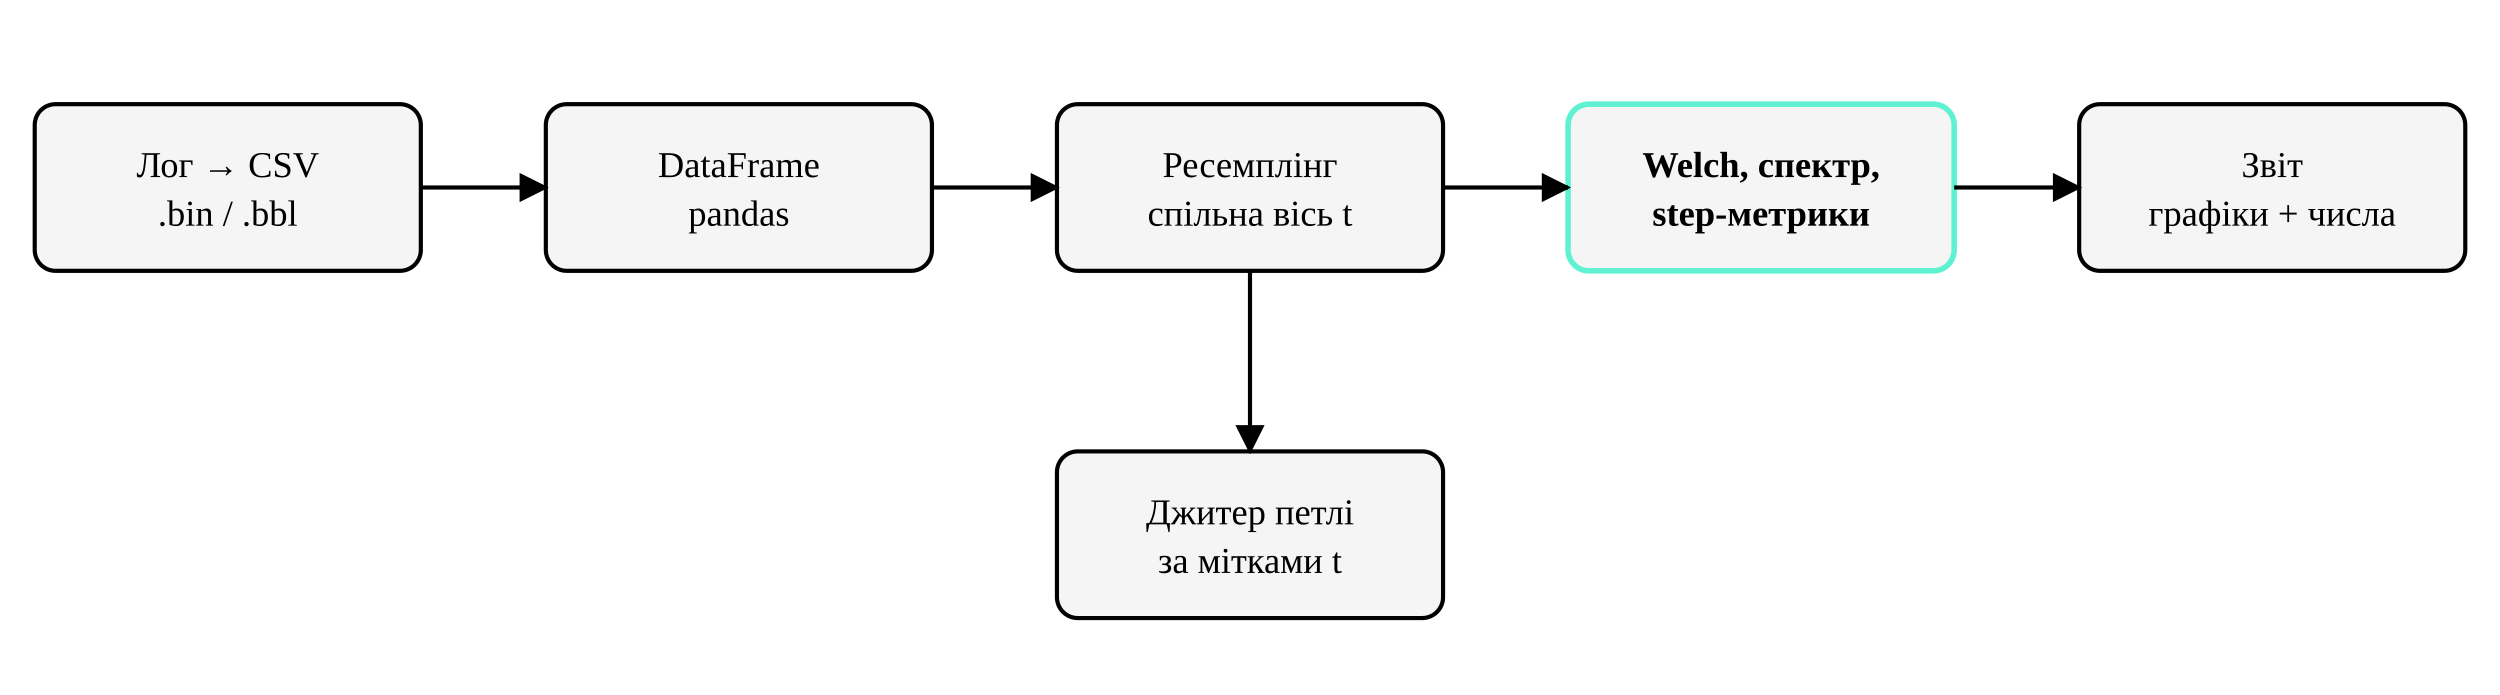
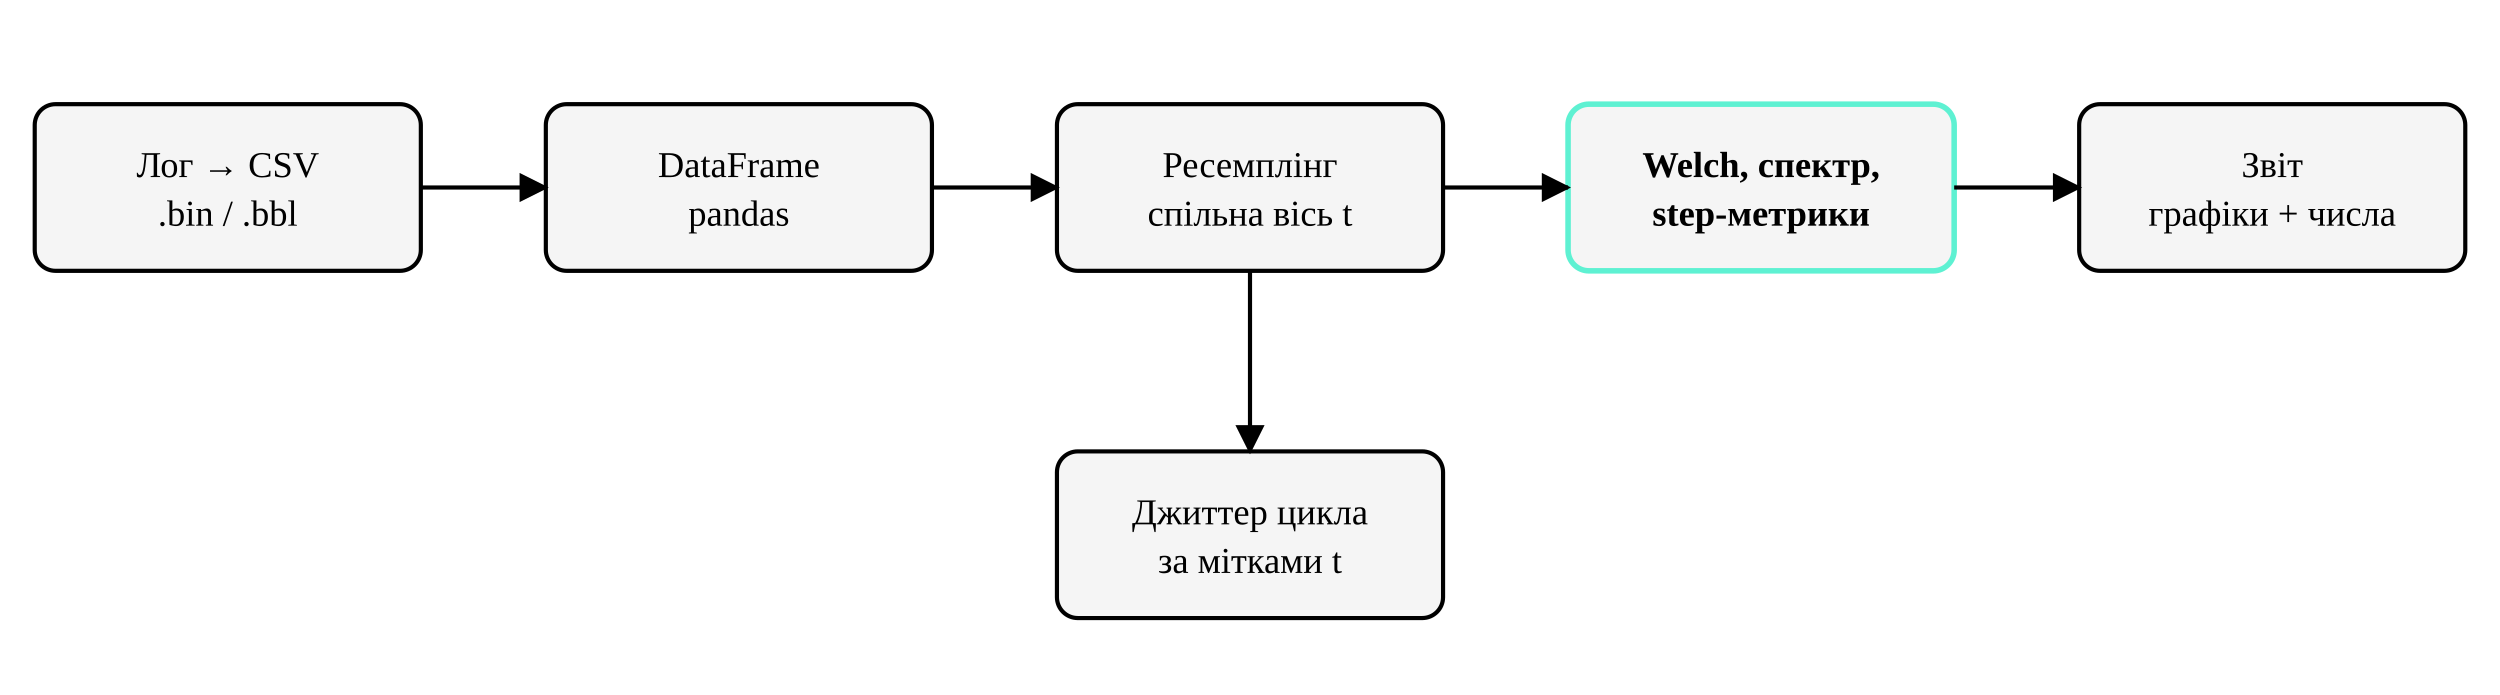
<svg xmlns="http://www.w3.org/2000/svg" viewBox="0 0 720 200" width="100%" role="img" aria-labelledby="t" style="max-width:720px;display:block;margin:0 auto">
  <style>text{font-family: var(--gc-font-mono, ui-monospace, Menlo, monospace); font-size: 12px;fill:currentColor} .m{fill:var(--gc-ink-muted, #8a93a3)} .a{fill:var(--gc-accent-hud, #5ef1d2)} .w{fill:var(--gc-signal-amber, #f0b24c)} .d{fill:var(--gc-signal-red, #e8636b)} .box{fill:var(--gc-surface-200, rgba(128,128,128,0.08));stroke:currentColor;stroke-width:1.2} .boxa{fill:var(--gc-surface-200, rgba(128,128,128,0.08));stroke:var(--gc-accent-hud, #5ef1d2);stroke-width:1.6} .ln{stroke:currentColor;stroke-width:1.2;fill:none} .lna{stroke:var(--gc-accent-hud, #5ef1d2);stroke-width:1.6;fill:none} .lnm{stroke:var(--gc-ink-muted, #8a93a3);stroke-width:1;fill:none;stroke-dasharray:4 3} .t{font-size:11px} .b{font-weight:600}</style>
  <defs>
    <marker id="ar" viewBox="0 0 10 10" refX="9" refY="5" markerWidth="7" markerHeight="7" orient="auto-start-reverse">
      <path d="M0 0L10 5L0 10z" fill="currentColor" />
    </marker>
    <marker id="ara" viewBox="0 0 10 10" refX="9" refY="5" markerWidth="7" markerHeight="7" orient="auto-start-reverse">
      <path d="M0 0L10 5L0 10z" fill="var(--gc-accent-hud, #5ef1d2)" />
    </marker>
  </defs>
  <rect class="box" x="10.0" y="30" width="111.2" height="48" rx="6" />
  <text x="65.6" y="51.0" text-anchor="middle" style="font-size:10.5px">Лог → CSV</text>
  <text x="65.6" y="65.0" text-anchor="middle" style="font-size:10.5px">.bin / .bbl</text>
  <rect class="box" x="157.2" y="30" width="111.2" height="48" rx="6" />
  <text x="212.8" y="51.0" text-anchor="middle" style="font-size:10.5px">DataFrame</text>
  <text x="212.8" y="65.0" text-anchor="middle" style="font-size:10.5px">pandas</text>
  <rect class="box" x="304.4" y="30" width="111.2" height="48" rx="6" />
  <text x="360.0" y="51.0" text-anchor="middle" style="font-size:10.5px">Ресемплінг</text>
  <text x="360.0" y="65.0" text-anchor="middle" style="font-size:10.5px">спільна вісь t</text>
  <rect class="boxa" x="451.6" y="30" width="111.2" height="48" rx="6" />
  <text x="507.2" y="51.0" text-anchor="middle" class="b" style="font-size:10.5px">Welch, спектр,</text>
  <text x="507.2" y="65.0" text-anchor="middle" class="b" style="font-size:10.5px">step-метрики</text>
  <rect class="box" x="598.8" y="30" width="111.2" height="48" rx="6" />
  <text x="654.4" y="51.0" text-anchor="middle" style="font-size:10.5px">Звіт</text>
  <text x="654.4" y="65.0" text-anchor="middle" style="font-size:10.5px">графіки + числа</text>
  <rect class="box" x="304.4" y="130" width="111.2" height="48" rx="6" />
-   <text x="360.0" y="151.0" text-anchor="middle" style="font-size:10.5px">Джитер петлі</text>
+   <text x="360.0" y="151.0" text-anchor="middle" style="font-size:10.5px">Джиттер цикла</text>
  <text x="360.0" y="165.0" text-anchor="middle" style="font-size:10.5px">за мітками t</text>
  <path class="ln" d="M121.2 54.0 L157.2 54.0" marker-end="url(#ar)" />
  <path class="ln" d="M268.4 54.0 L304.4 54.0" marker-end="url(#ar)" />
  <path class="ln" d="M415.6 54.0 L451.6 54.0" marker-end="url(#ar)" />
  <path class="ln" d="M562.8 54.0 L598.8 54.0" marker-end="url(#ar)" />
  <path class="ln" d="M360.0 78 L360.0 130" marker-end="url(#ar)" />
</svg>
